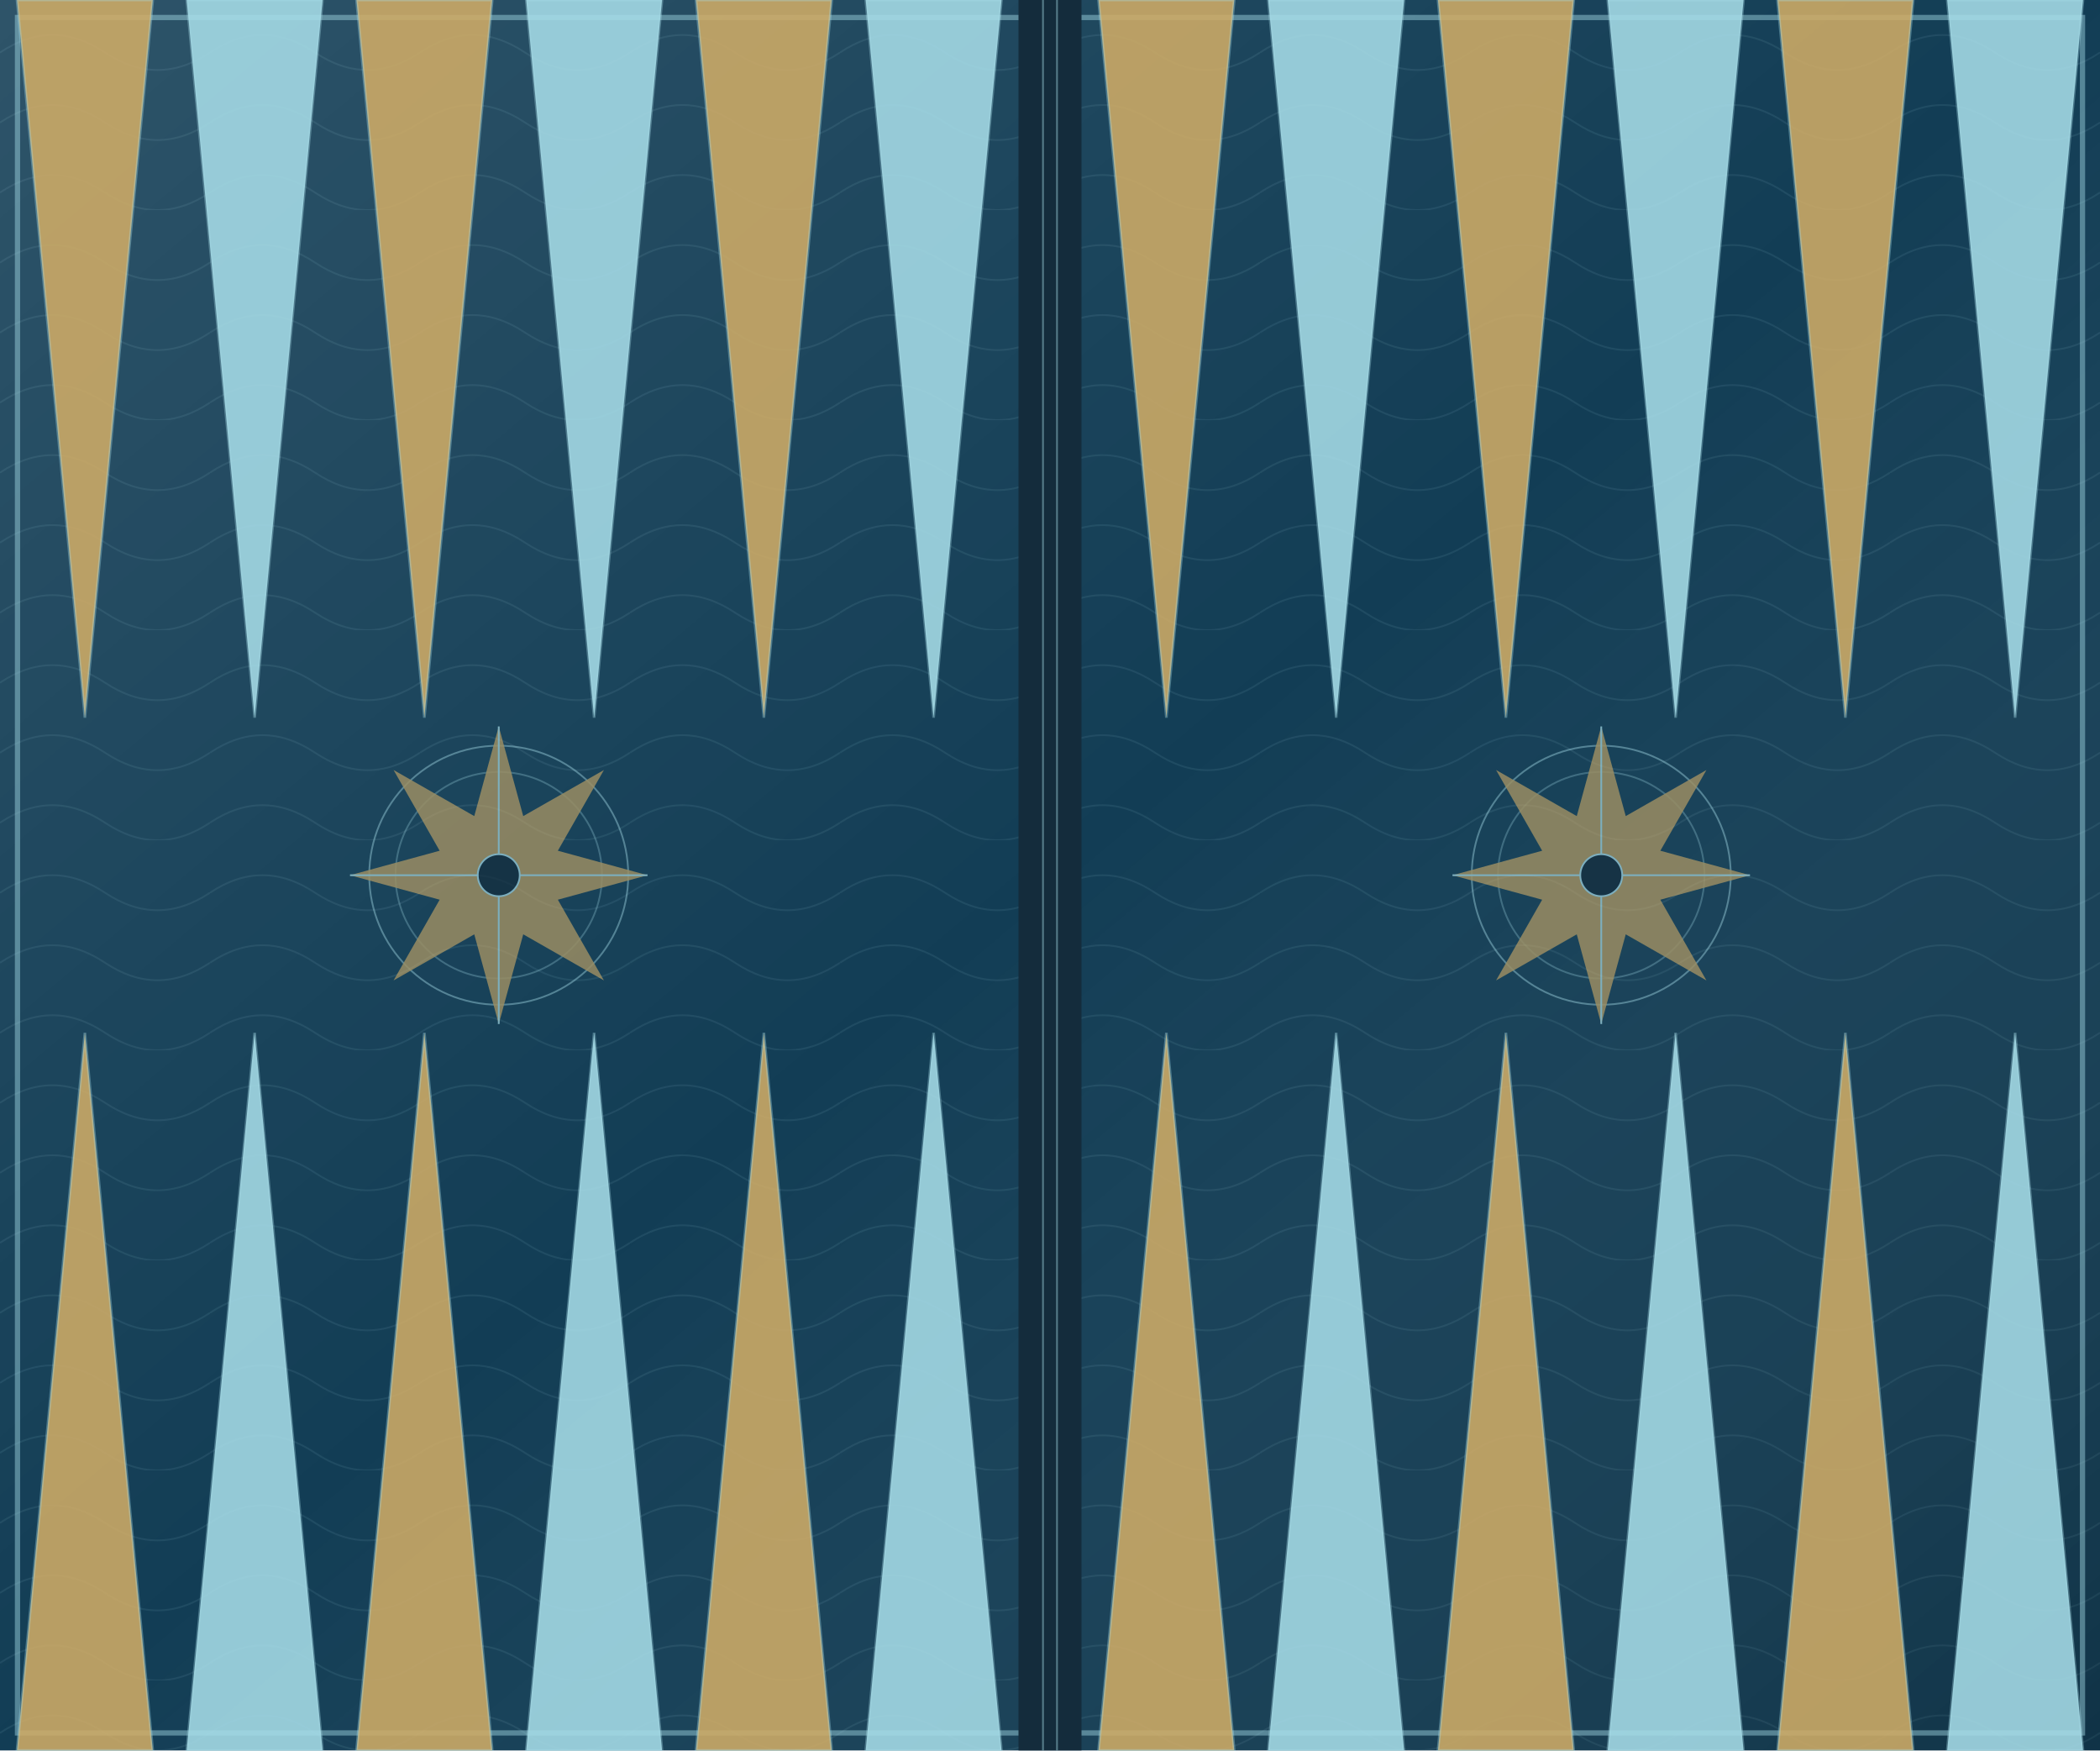
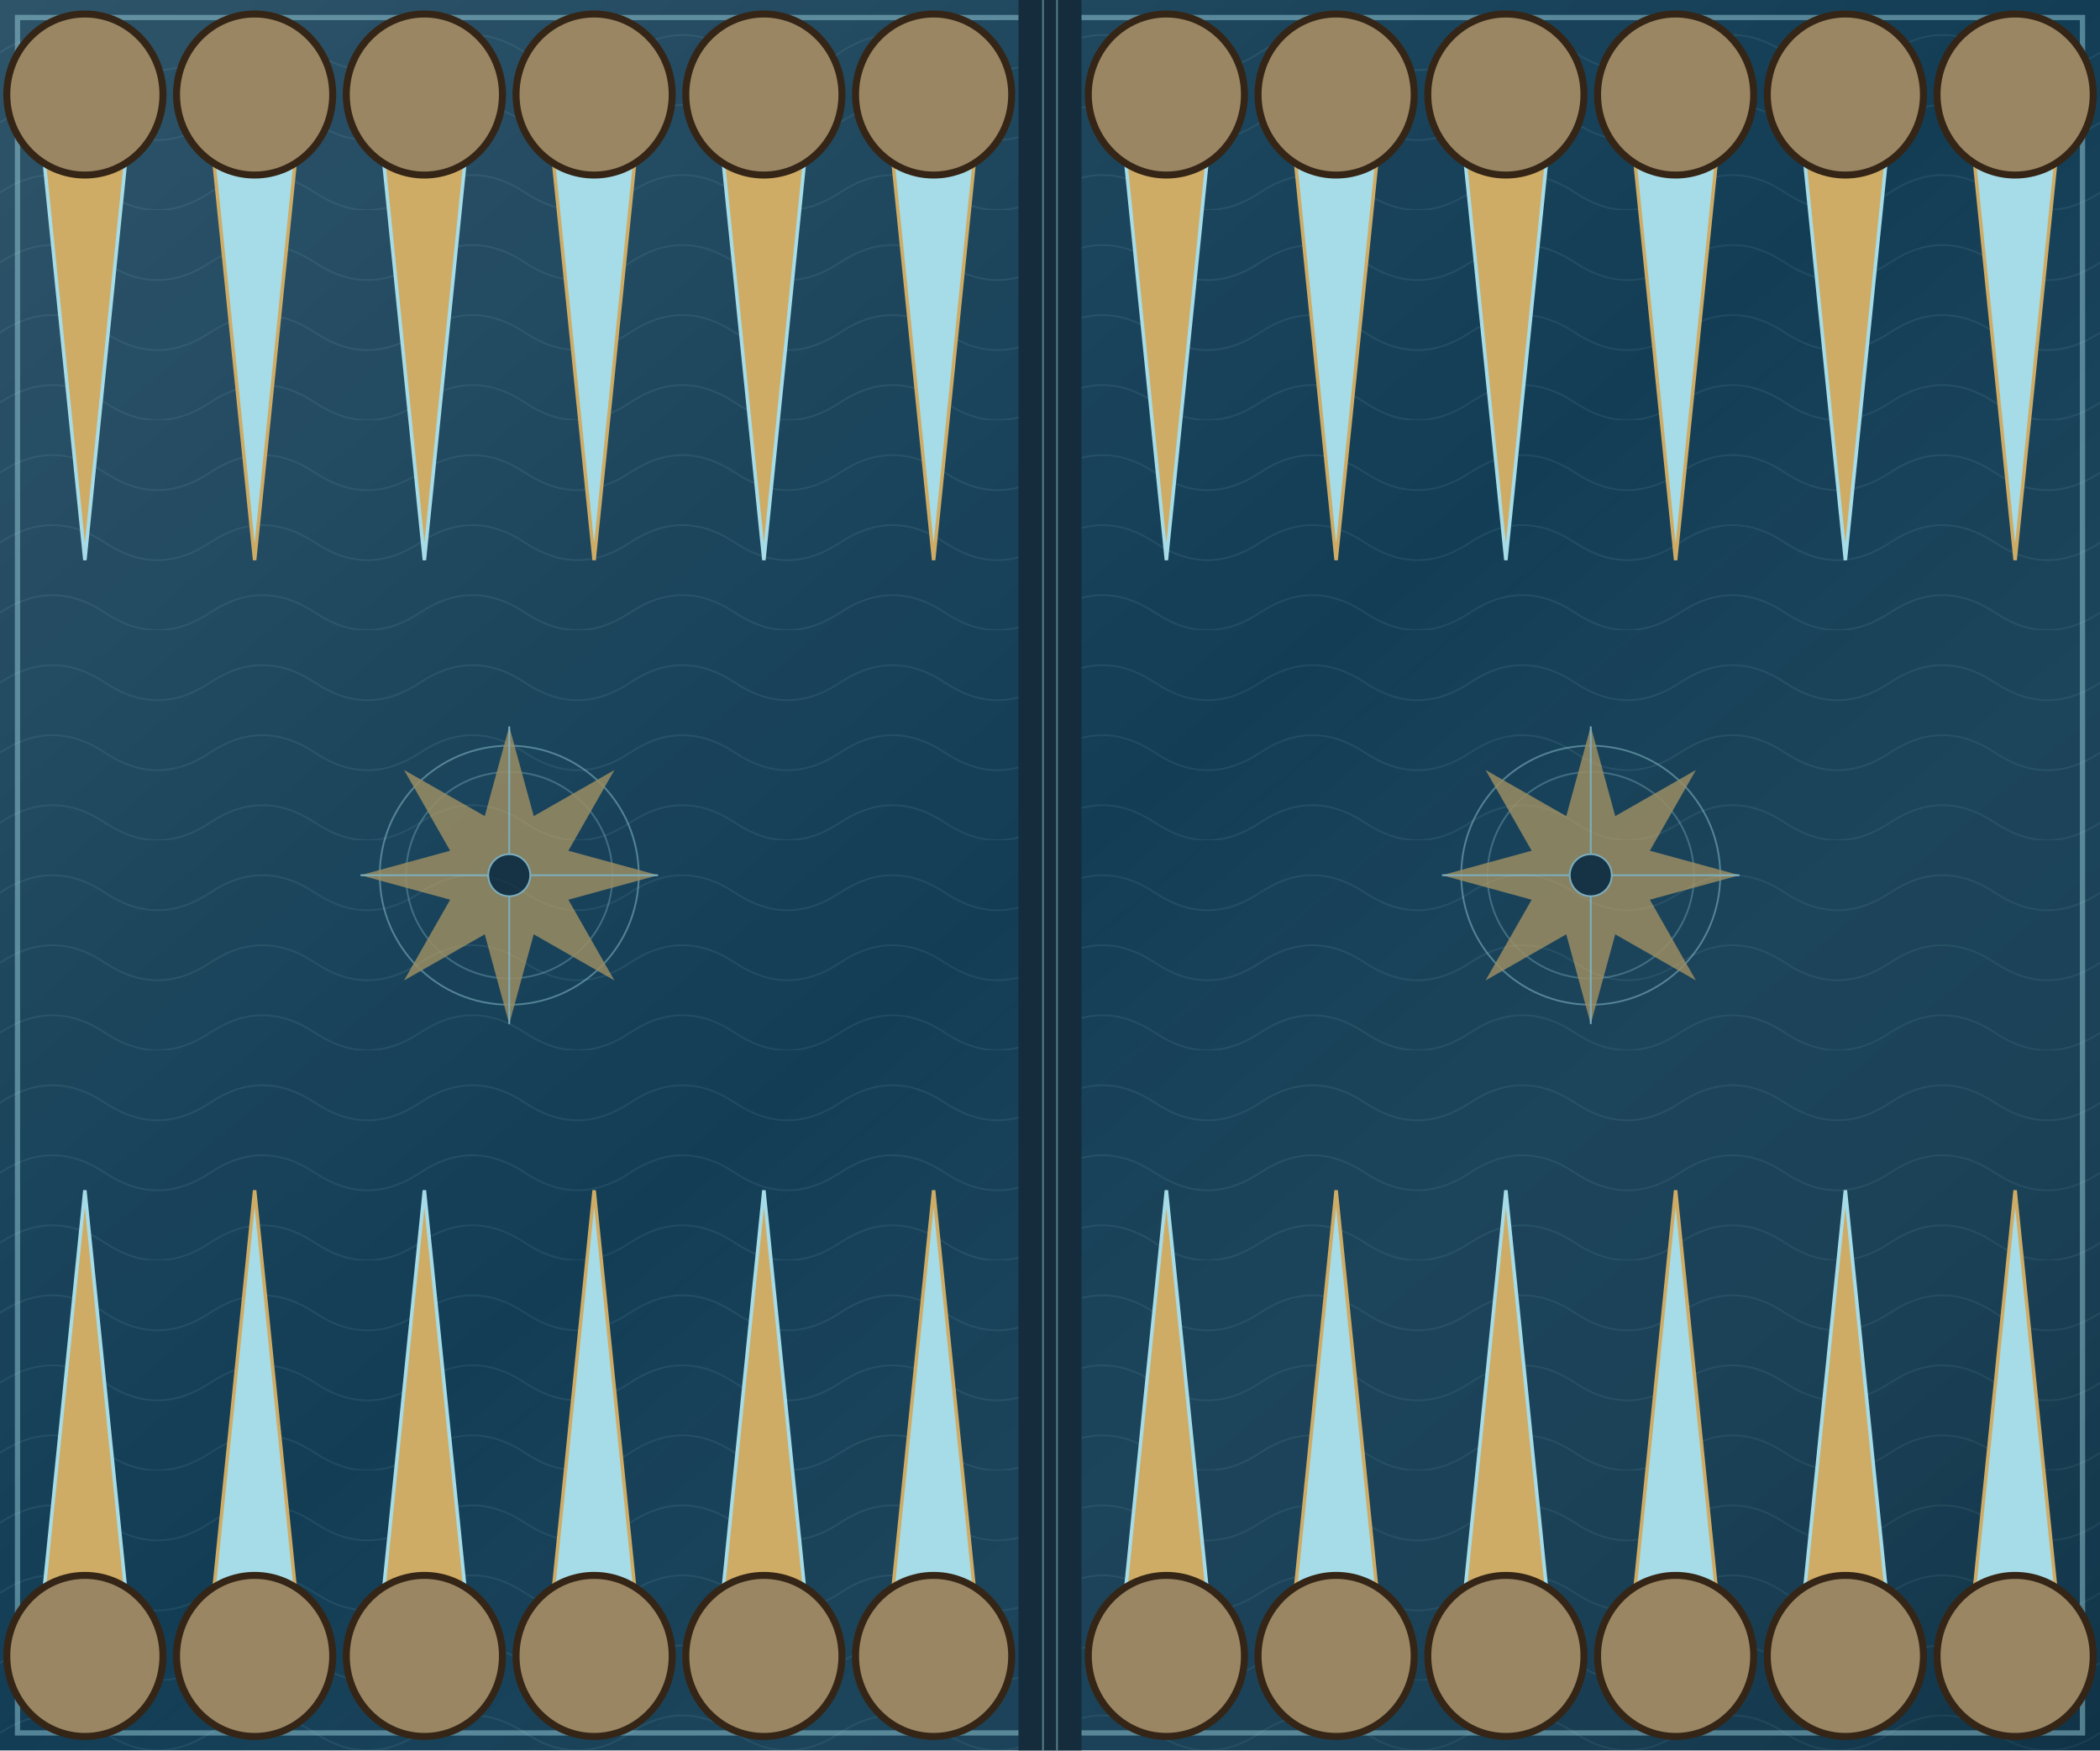
<svg xmlns="http://www.w3.org/2000/svg" viewBox="0 0 1200 1000" preserveAspectRatio="none">
  <defs>
    <pattern id="texture" width="120" height="120" patternUnits="userSpaceOnUse">
      <path d="M0 30Q30 10 60 30T120 30M0 70Q30 50 60 70T120 70M0 110Q30 90 60 110T120 110" fill="none" stroke="#a6dce8" opacity=".09" />
    </pattern>
    <linearGradient id="sheen" x2="1" y2="1">
      <stop stop-color="#fff" stop-opacity=".12" />
      <stop offset=".5" stop-color="#fff" stop-opacity="0" />
      <stop offset="1" stop-color="#000" stop-opacity=".18" />
    </linearGradient>
  </defs>
  <rect width="1200" height="1000" fill="#123d55" />
  <rect width="1200" height="1000" fill="url(#texture)" />
  <rect width="1200" height="1000" fill="url(#sheen)" />
  <path d="M10 10H1190V990H10Z" fill="none" stroke="#a6dce8" stroke-opacity=".45" stroke-width="3" />
-   <g transform="translate(285 500)" opacity=".7">
+   <g transform="translate(291 500)" opacity=".7">
    <circle r="74" fill="none" stroke="#a6dce8" opacity=".6" />
    <circle r="59" fill="none" stroke="#a6dce8" opacity=".4" />
    <polygon points="0.00,-85.00 13.99,-33.77 60.10,-60.10 33.77,-13.99 85.00,0.00 33.77,13.99 60.10,60.10 13.99,33.77 0.00,85.00 -13.99,33.77 -60.10,60.10 -33.77,13.99 -85.00,0.00 -33.77,-13.99 -60.10,-60.10 -13.99,-33.77" fill="#cfac66" opacity=".85" />
    <path d="M0-85L0 85M-85 0H85" stroke="#a6dce8" />
    <circle r="12" fill="#142c3c" stroke="#a6dce8" />
  </g>
-   <g transform="translate(915 500)" opacity=".7">
+   <g transform="translate(909 500)" opacity=".7">
    <circle r="74" fill="none" stroke="#a6dce8" opacity=".6" />
    <circle r="59" fill="none" stroke="#a6dce8" opacity=".4" />
    <polygon points="0.00,-85.00 13.99,-33.77 60.10,-60.10 33.77,-13.99 85.00,0.00 33.77,13.99 60.10,60.10 13.99,33.77 0.00,85.00 -13.99,33.77 -60.10,60.10 -33.77,13.99 -85.00,0.00 -33.77,-13.99 -60.10,-60.10 -13.99,-33.77" fill="#cfac66" opacity=".85" />
    <path d="M0-85L0 85M-85 0H85" stroke="#a6dce8" />
    <circle r="12" fill="#142c3c" stroke="#a6dce8" />
  </g>
-   <path d="M9.7 0H87.3L48.5 410Z" fill="#cfac66" fill-opacity=".88" stroke="#a6dce8" stroke-opacity=".35" stroke-width="1.5" />
-   <path d="M106.7 0H184.3L145.5 410Z" fill="#a6dce8" fill-opacity=".88" stroke="#a6dce8" stroke-opacity=".35" stroke-width="1.5" />
-   <path d="M203.7 0H281.3L242.5 410Z" fill="#cfac66" fill-opacity=".88" stroke="#a6dce8" stroke-opacity=".35" stroke-width="1.5" />
-   <path d="M300.7 0H378.3L339.5 410Z" fill="#a6dce8" fill-opacity=".88" stroke="#a6dce8" stroke-opacity=".35" stroke-width="1.5" />
-   <path d="M397.7 0H475.3L436.5 410Z" fill="#cfac66" fill-opacity=".88" stroke="#a6dce8" stroke-opacity=".35" stroke-width="1.5" />
-   <path d="M494.7 0H572.3L533.5 410Z" fill="#a6dce8" fill-opacity=".88" stroke="#a6dce8" stroke-opacity=".35" stroke-width="1.5" />
-   <path d="M627.7 0H705.3L666.5 410Z" fill="#cfac66" fill-opacity=".88" stroke="#a6dce8" stroke-opacity=".35" stroke-width="1.5" />
-   <path d="M724.7 0H802.3L763.5 410Z" fill="#a6dce8" fill-opacity=".88" stroke="#a6dce8" stroke-opacity=".35" stroke-width="1.5" />
-   <path d="M821.7 0H899.3L860.5 410Z" fill="#cfac66" fill-opacity=".88" stroke="#a6dce8" stroke-opacity=".35" stroke-width="1.5" />
-   <path d="M918.7 0H996.3L957.5 410Z" fill="#a6dce8" fill-opacity=".88" stroke="#a6dce8" stroke-opacity=".35" stroke-width="1.5" />
-   <path d="M1015.7 0H1093.3L1054.5 410Z" fill="#cfac66" fill-opacity=".88" stroke="#a6dce8" stroke-opacity=".35" stroke-width="1.5" />
-   <path d="M1112.7 0H1190.3L1151.5 410Z" fill="#a6dce8" fill-opacity=".88" stroke="#a6dce8" stroke-opacity=".35" stroke-width="1.5" />
-   <path d="M9.7 1000H87.3L48.5 590Z" fill="#cfac66" fill-opacity=".88" stroke="#a6dce8" stroke-opacity=".35" stroke-width="1.5" />
-   <path d="M106.7 1000H184.3L145.5 590Z" fill="#a6dce8" fill-opacity=".88" stroke="#a6dce8" stroke-opacity=".35" stroke-width="1.5" />
-   <path d="M203.7 1000H281.3L242.5 590Z" fill="#cfac66" fill-opacity=".88" stroke="#a6dce8" stroke-opacity=".35" stroke-width="1.5" />
-   <path d="M300.7 1000H378.3L339.5 590Z" fill="#a6dce8" fill-opacity=".88" stroke="#a6dce8" stroke-opacity=".35" stroke-width="1.5" />
-   <path d="M397.7 1000H475.3L436.5 590Z" fill="#cfac66" fill-opacity=".88" stroke="#a6dce8" stroke-opacity=".35" stroke-width="1.5" />
-   <path d="M494.7 1000H572.3L533.5 590Z" fill="#a6dce8" fill-opacity=".88" stroke="#a6dce8" stroke-opacity=".35" stroke-width="1.5" />
-   <path d="M627.7 1000H705.3L666.5 590Z" fill="#cfac66" fill-opacity=".88" stroke="#a6dce8" stroke-opacity=".35" stroke-width="1.5" />
-   <path d="M724.7 1000H802.3L763.5 590Z" fill="#a6dce8" fill-opacity=".88" stroke="#a6dce8" stroke-opacity=".35" stroke-width="1.5" />
-   <path d="M821.7 1000H899.3L860.5 590Z" fill="#cfac66" fill-opacity=".88" stroke="#a6dce8" stroke-opacity=".35" stroke-width="1.5" />
-   <path d="M918.7 1000H996.3L957.5 590Z" fill="#a6dce8" fill-opacity=".88" stroke="#a6dce8" stroke-opacity=".35" stroke-width="1.5" />
-   <path d="M1015.7 1000H1093.3L1054.5 590Z" fill="#cfac66" fill-opacity=".88" stroke="#a6dce8" stroke-opacity=".35" stroke-width="1.5" />
-   <path d="M1112.7 1000H1190.3L1151.5 590Z" fill="#a6dce8" fill-opacity=".88" stroke="#a6dce8" stroke-opacity=".35" stroke-width="1.5" />
+   <path d="M21.34 54H75.66L48.5 320Z" fill="#cfac66" stroke="#a6dce8" stroke-width="2" />
+   <ellipse cx="48.5" cy="54" rx="44.62" ry="46" fill="#9a8663" stroke="#342516" stroke-width="4" />
+   <path d="M118.34 54H172.66L145.5 320Z" fill="#a6dce8" stroke="#cfac66" stroke-width="2" />
+   <ellipse cx="145.5" cy="54" rx="44.62" ry="46" fill="#9a8663" stroke="#342516" stroke-width="4" />
+   <path d="M215.34 54H269.66L242.5 320Z" fill="#cfac66" stroke="#a6dce8" stroke-width="2" />
+   <ellipse cx="242.5" cy="54" rx="44.62" ry="46" fill="#9a8663" stroke="#342516" stroke-width="4" />
+   <path d="M312.34 54H366.66L339.5 320Z" fill="#a6dce8" stroke="#cfac66" stroke-width="2" />
+   <ellipse cx="339.5" cy="54" rx="44.62" ry="46" fill="#9a8663" stroke="#342516" stroke-width="4" />
+   <path d="M409.34 54H463.66L436.5 320Z" fill="#cfac66" stroke="#a6dce8" stroke-width="2" />
+   <ellipse cx="436.5" cy="54" rx="44.62" ry="46" fill="#9a8663" stroke="#342516" stroke-width="4" />
+   <path d="M506.34 54H560.66L533.5 320Z" fill="#a6dce8" stroke="#cfac66" stroke-width="2" />
+   <ellipse cx="533.5" cy="54" rx="44.62" ry="46" fill="#9a8663" stroke="#342516" stroke-width="4" />
+   <path d="M639.34 54H693.66L666.5 320Z" fill="#cfac66" stroke="#a6dce8" stroke-width="2" />
+   <ellipse cx="666.5" cy="54" rx="44.62" ry="46" fill="#9a8663" stroke="#342516" stroke-width="4" />
+   <path d="M736.34 54H790.66L763.5 320Z" fill="#a6dce8" stroke="#cfac66" stroke-width="2" />
+   <ellipse cx="763.5" cy="54" rx="44.62" ry="46" fill="#9a8663" stroke="#342516" stroke-width="4" />
+   <path d="M833.34 54H887.66L860.5 320Z" fill="#cfac66" stroke="#a6dce8" stroke-width="2" />
+   <ellipse cx="860.5" cy="54" rx="44.62" ry="46" fill="#9a8663" stroke="#342516" stroke-width="4" />
+   <path d="M930.34 54H984.66L957.5 320Z" fill="#a6dce8" stroke="#cfac66" stroke-width="2" />
+   <ellipse cx="957.5" cy="54" rx="44.62" ry="46" fill="#9a8663" stroke="#342516" stroke-width="4" />
+   <path d="M1027.34 54H1081.66L1054.5 320Z" fill="#cfac66" stroke="#a6dce8" stroke-width="2" />
+   <ellipse cx="1054.5" cy="54" rx="44.62" ry="46" fill="#9a8663" stroke="#342516" stroke-width="4" />
+   <path d="M1124.34 54H1178.66L1151.5 320Z" fill="#a6dce8" stroke="#cfac66" stroke-width="2" />
+   <ellipse cx="1151.5" cy="54" rx="44.62" ry="46" fill="#9a8663" stroke="#342516" stroke-width="4" />
+   <path d="M21.34 946H75.66L48.5 680Z" fill="#cfac66" stroke="#a6dce8" stroke-width="2" />
+   <ellipse cx="48.5" cy="946" rx="44.62" ry="46" fill="#9a8663" stroke="#342516" stroke-width="4" />
+   <path d="M118.34 946H172.66L145.5 680Z" fill="#a6dce8" stroke="#cfac66" stroke-width="2" />
+   <ellipse cx="145.5" cy="946" rx="44.62" ry="46" fill="#9a8663" stroke="#342516" stroke-width="4" />
+   <path d="M215.34 946H269.66L242.5 680Z" fill="#cfac66" stroke="#a6dce8" stroke-width="2" />
+   <ellipse cx="242.5" cy="946" rx="44.62" ry="46" fill="#9a8663" stroke="#342516" stroke-width="4" />
+   <path d="M312.34 946H366.66L339.5 680Z" fill="#a6dce8" stroke="#cfac66" stroke-width="2" />
+   <ellipse cx="339.5" cy="946" rx="44.62" ry="46" fill="#9a8663" stroke="#342516" stroke-width="4" />
+   <path d="M409.34 946H463.66L436.5 680Z" fill="#cfac66" stroke="#a6dce8" stroke-width="2" />
+   <ellipse cx="436.5" cy="946" rx="44.62" ry="46" fill="#9a8663" stroke="#342516" stroke-width="4" />
+   <path d="M506.34 946H560.66L533.5 680Z" fill="#a6dce8" stroke="#cfac66" stroke-width="2" />
+   <ellipse cx="533.5" cy="946" rx="44.62" ry="46" fill="#9a8663" stroke="#342516" stroke-width="4" />
+   <path d="M639.34 946H693.66L666.5 680Z" fill="#cfac66" stroke="#a6dce8" stroke-width="2" />
+   <ellipse cx="666.5" cy="946" rx="44.62" ry="46" fill="#9a8663" stroke="#342516" stroke-width="4" />
+   <path d="M736.34 946H790.66L763.5 680Z" fill="#a6dce8" stroke="#cfac66" stroke-width="2" />
+   <ellipse cx="763.5" cy="946" rx="44.62" ry="46" fill="#9a8663" stroke="#342516" stroke-width="4" />
+   <path d="M833.34 946H887.66L860.5 680Z" fill="#cfac66" stroke="#a6dce8" stroke-width="2" />
+   <ellipse cx="860.5" cy="946" rx="44.62" ry="46" fill="#9a8663" stroke="#342516" stroke-width="4" />
+   <path d="M930.34 946H984.66L957.5 680Z" fill="#a6dce8" stroke="#cfac66" stroke-width="2" />
+   <ellipse cx="957.5" cy="946" rx="44.62" ry="46" fill="#9a8663" stroke="#342516" stroke-width="4" />
+   <path d="M1027.34 946H1081.66L1054.5 680Z" fill="#cfac66" stroke="#a6dce8" stroke-width="2" />
+   <ellipse cx="1054.5" cy="946" rx="44.62" ry="46" fill="#9a8663" stroke="#342516" stroke-width="4" />
+   <path d="M1124.34 946H1178.66L1151.5 680Z" fill="#a6dce8" stroke="#cfac66" stroke-width="2" />
+   <ellipse cx="1151.5" cy="946" rx="44.62" ry="46" fill="#9a8663" stroke="#342516" stroke-width="4" />
  <rect x="582" width="36" height="1000" fill="#142c3c" />
  <path d="M596 0V1000M604 0V1000" stroke="#a6dce8" stroke-opacity=".45" />
</svg>
